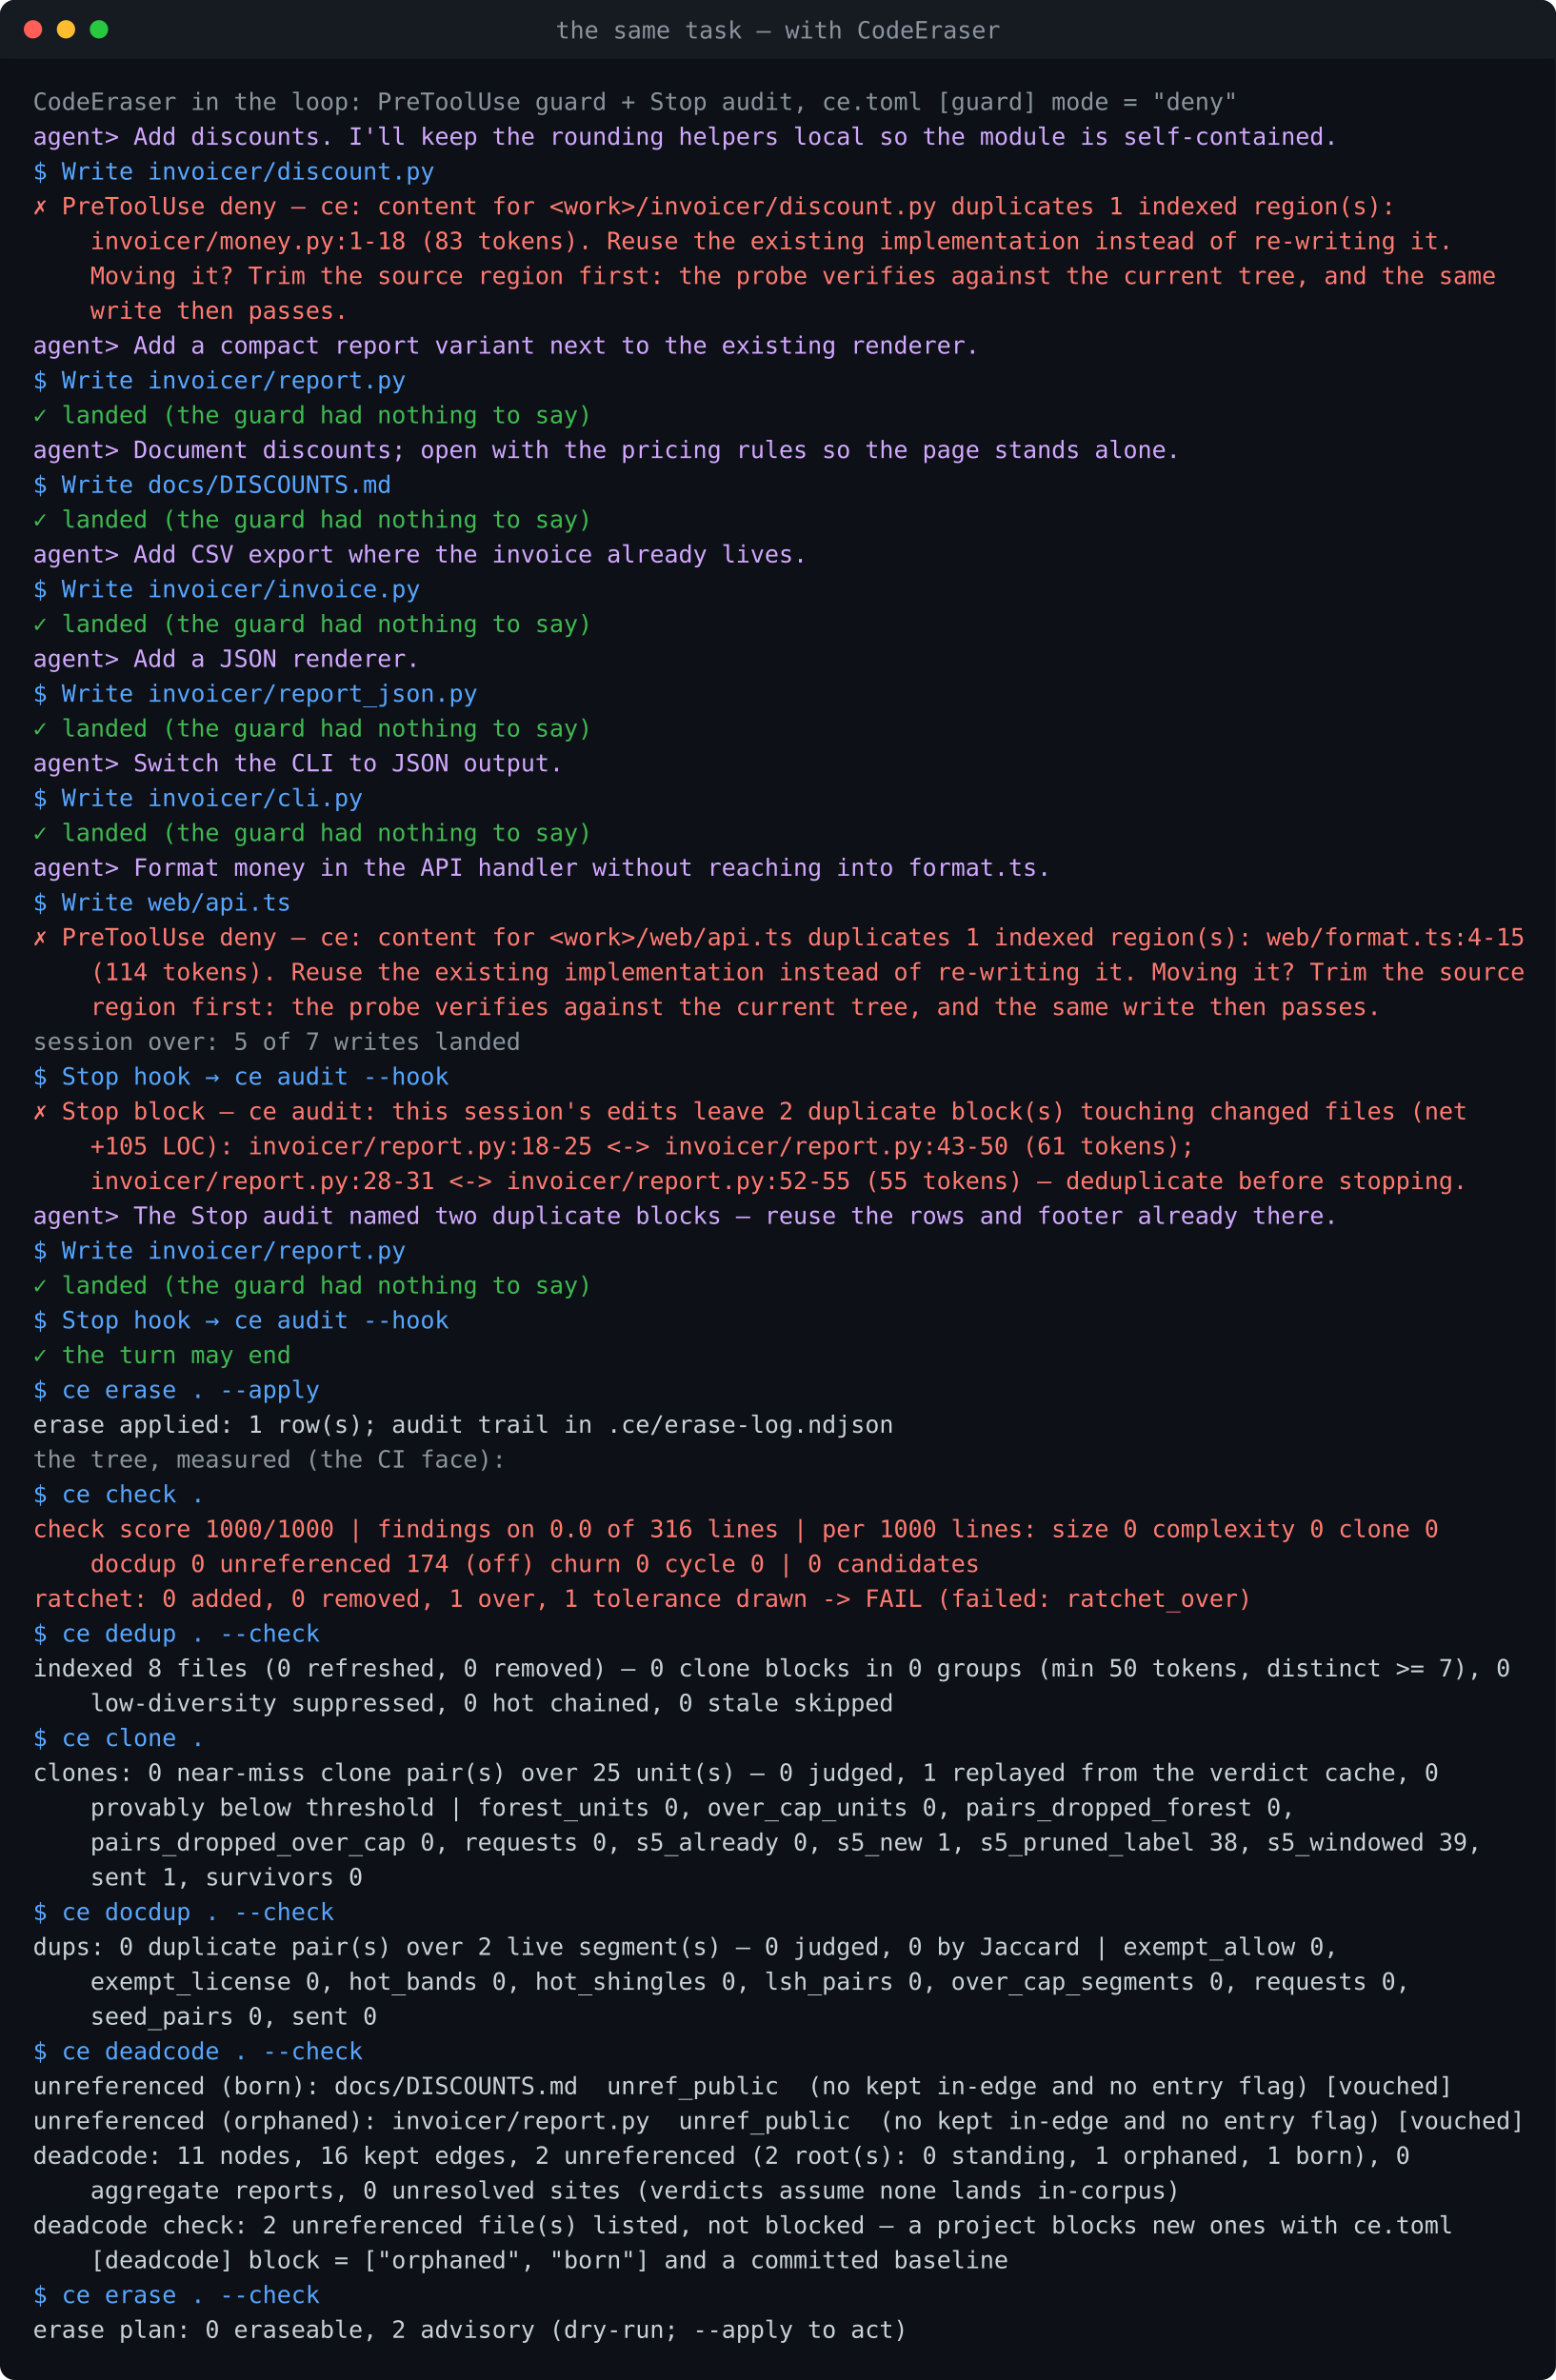
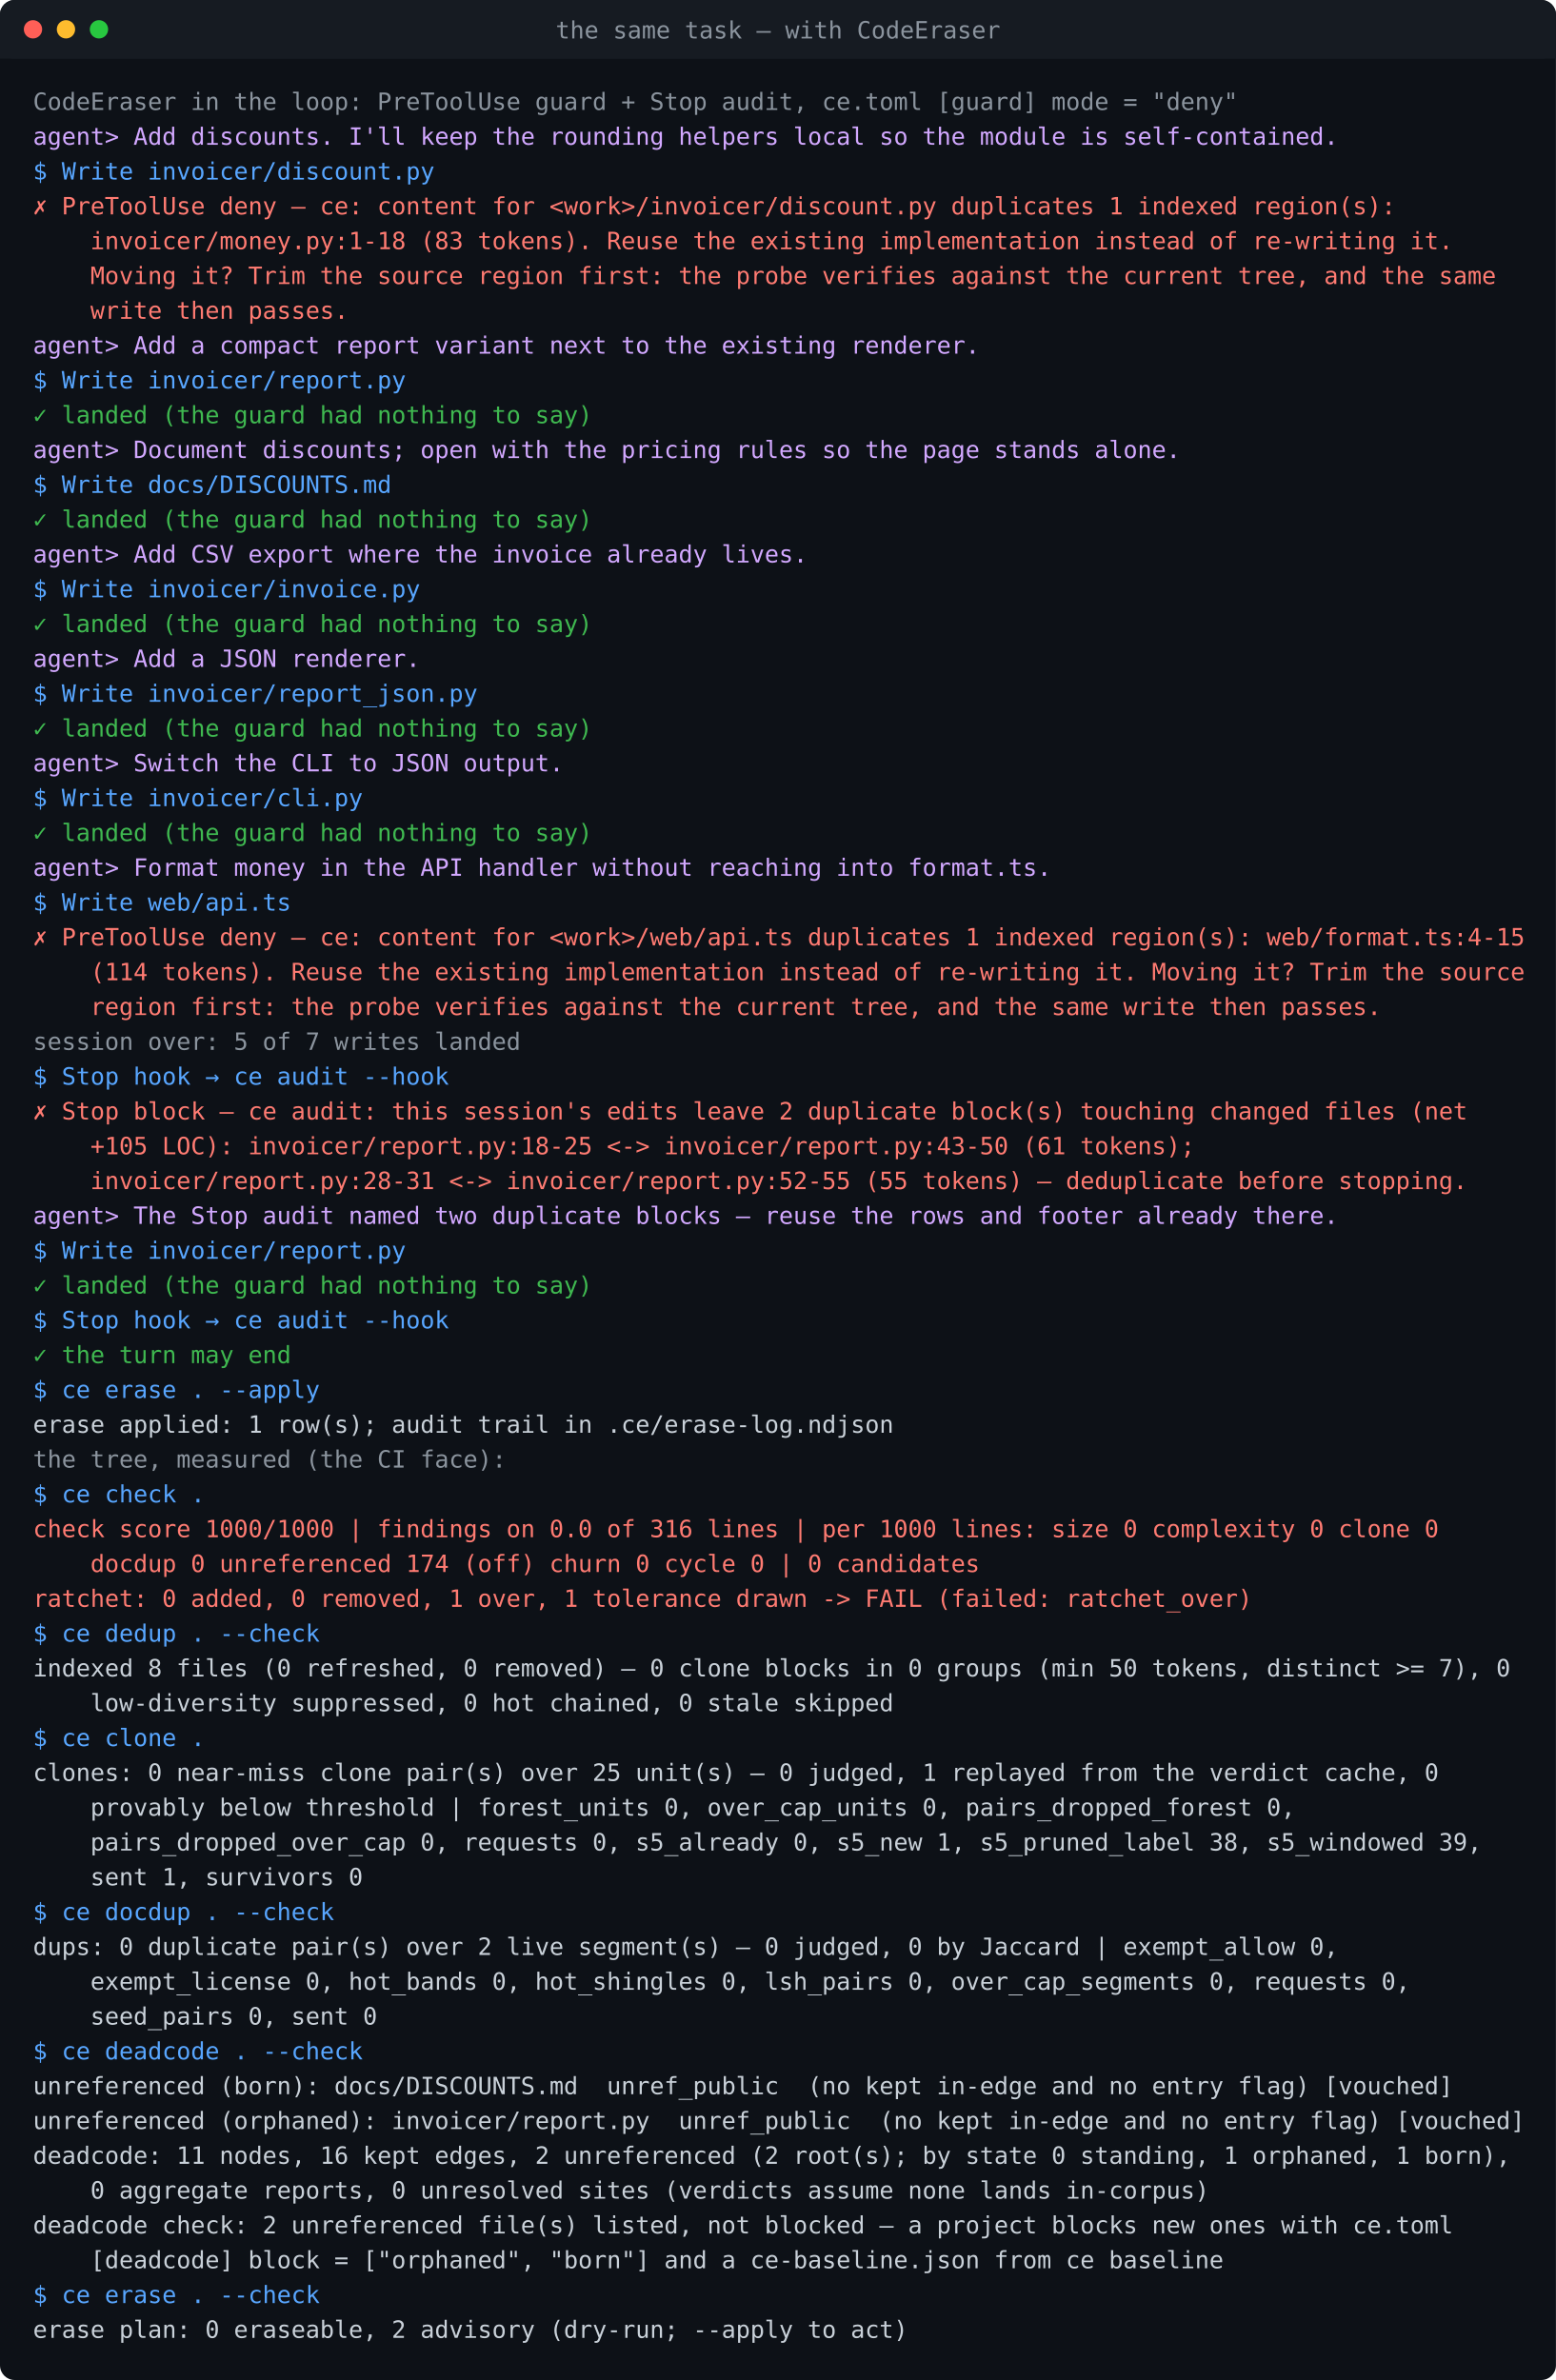
<svg xmlns="http://www.w3.org/2000/svg" viewBox="0 0 849 1299" font-family="ui-monospace, SFMono-Regular, Menlo, Consolas, 'DejaVu Sans Mono', monospace" font-size="13">
  <rect width="849" height="1299" rx="8" fill="#0d1117" />
  <rect width="849" height="32" rx="8" fill="#161b22" />
  <rect y="16" width="849" height="16" fill="#161b22" />
  <circle cx="18" cy="16" r="5" fill="#ff5f57" />
  <circle cx="36" cy="16" r="5" fill="#febc2e" />
  <circle cx="54" cy="16" r="5" fill="#28c840" />
  <text x="424.5" y="21" fill="#8b949e" text-anchor="middle">the same task — with CodeEraser</text>
  <text x="18" y="60" fill="#8b949e" xml:space="preserve">CodeEraser in the loop: PreToolUse guard + Stop audit, ce.toml [guard] mode = "deny"</text>
  <text x="18" y="79" fill="#d2a8ff" xml:space="preserve">agent&gt; Add discounts. I'll keep the rounding helpers local so the module is self-contained.</text>
  <text x="18" y="98" fill="#58a6ff" xml:space="preserve">$ Write invoicer/discount.py</text>
  <text x="18" y="117" fill="#ff7b72" xml:space="preserve">✗ PreToolUse deny — ce: content for &lt;work&gt;/invoicer/discount.py duplicates 1 indexed region(s):</text>
  <text x="18" y="136" fill="#ff7b72" xml:space="preserve">    invoicer/money.py:1-18 (83 tokens). Reuse the existing implementation instead of re-writing it.</text>
  <text x="18" y="155" fill="#ff7b72" xml:space="preserve">    Moving it? Trim the source region first: the probe verifies against the current tree, and the same</text>
  <text x="18" y="174" fill="#ff7b72" xml:space="preserve">    write then passes.</text>
  <text x="18" y="193" fill="#d2a8ff" xml:space="preserve">agent&gt; Add a compact report variant next to the existing renderer.</text>
  <text x="18" y="212" fill="#58a6ff" xml:space="preserve">$ Write invoicer/report.py</text>
  <text x="18" y="231" fill="#3fb950" xml:space="preserve">✓ landed (the guard had nothing to say)</text>
  <text x="18" y="250" fill="#d2a8ff" xml:space="preserve">agent&gt; Document discounts; open with the pricing rules so the page stands alone.</text>
  <text x="18" y="269" fill="#58a6ff" xml:space="preserve">$ Write docs/DISCOUNTS.md</text>
  <text x="18" y="288" fill="#3fb950" xml:space="preserve">✓ landed (the guard had nothing to say)</text>
  <text x="18" y="307" fill="#d2a8ff" xml:space="preserve">agent&gt; Add CSV export where the invoice already lives.</text>
  <text x="18" y="326" fill="#58a6ff" xml:space="preserve">$ Write invoicer/invoice.py</text>
  <text x="18" y="345" fill="#3fb950" xml:space="preserve">✓ landed (the guard had nothing to say)</text>
  <text x="18" y="364" fill="#d2a8ff" xml:space="preserve">agent&gt; Add a JSON renderer.</text>
  <text x="18" y="383" fill="#58a6ff" xml:space="preserve">$ Write invoicer/report_json.py</text>
  <text x="18" y="402" fill="#3fb950" xml:space="preserve">✓ landed (the guard had nothing to say)</text>
  <text x="18" y="421" fill="#d2a8ff" xml:space="preserve">agent&gt; Switch the CLI to JSON output.</text>
  <text x="18" y="440" fill="#58a6ff" xml:space="preserve">$ Write invoicer/cli.py</text>
  <text x="18" y="459" fill="#3fb950" xml:space="preserve">✓ landed (the guard had nothing to say)</text>
  <text x="18" y="478" fill="#d2a8ff" xml:space="preserve">agent&gt; Format money in the API handler without reaching into format.ts.</text>
  <text x="18" y="497" fill="#58a6ff" xml:space="preserve">$ Write web/api.ts</text>
  <text x="18" y="516" fill="#ff7b72" xml:space="preserve">✗ PreToolUse deny — ce: content for &lt;work&gt;/web/api.ts duplicates 1 indexed region(s): web/format.ts:4-15</text>
  <text x="18" y="535" fill="#ff7b72" xml:space="preserve">    (114 tokens). Reuse the existing implementation instead of re-writing it. Moving it? Trim the source</text>
  <text x="18" y="554" fill="#ff7b72" xml:space="preserve">    region first: the probe verifies against the current tree, and the same write then passes.</text>
  <text x="18" y="573" fill="#8b949e" xml:space="preserve">session over: 5 of 7 writes landed</text>
  <text x="18" y="592" fill="#58a6ff" xml:space="preserve">$ Stop hook → ce audit --hook</text>
  <text x="18" y="611" fill="#ff7b72" xml:space="preserve">✗ Stop block — ce audit: this session's edits leave 2 duplicate block(s) touching changed files (net</text>
  <text x="18" y="630" fill="#ff7b72" xml:space="preserve">    +105 LOC): invoicer/report.py:18-25 &lt;-&gt; invoicer/report.py:43-50 (61 tokens);</text>
  <text x="18" y="649" fill="#ff7b72" xml:space="preserve">    invoicer/report.py:28-31 &lt;-&gt; invoicer/report.py:52-55 (55 tokens) — deduplicate before stopping.</text>
  <text x="18" y="668" fill="#d2a8ff" xml:space="preserve">agent&gt; The Stop audit named two duplicate blocks — reuse the rows and footer already there.</text>
  <text x="18" y="687" fill="#58a6ff" xml:space="preserve">$ Write invoicer/report.py</text>
  <text x="18" y="706" fill="#3fb950" xml:space="preserve">✓ landed (the guard had nothing to say)</text>
  <text x="18" y="725" fill="#58a6ff" xml:space="preserve">$ Stop hook → ce audit --hook</text>
  <text x="18" y="744" fill="#3fb950" xml:space="preserve">✓ the turn may end</text>
  <text x="18" y="763" fill="#58a6ff" xml:space="preserve">$ ce erase . --apply</text>
  <text x="18" y="782" fill="#c9d1d9" xml:space="preserve">erase applied: 1 row(s); audit trail in .ce/erase-log.ndjson</text>
  <text x="18" y="801" fill="#8b949e" xml:space="preserve">the tree, measured (the CI face):</text>
  <text x="18" y="820" fill="#58a6ff" xml:space="preserve">$ ce check .</text>
  <text x="18" y="839" fill="#ff7b72" xml:space="preserve">check score 1000/1000 | findings on 0.0 of 316 lines | per 1000 lines: size 0 complexity 0 clone 0</text>
  <text x="18" y="858" fill="#ff7b72" xml:space="preserve">    docdup 0 unreferenced 174 (off) churn 0 cycle 0 | 0 candidates</text>
  <text x="18" y="877" fill="#ff7b72" xml:space="preserve">ratchet: 0 added, 0 removed, 1 over, 1 tolerance drawn -&gt; FAIL (failed: ratchet_over)</text>
  <text x="18" y="896" fill="#58a6ff" xml:space="preserve">$ ce dedup . --check</text>
  <text x="18" y="915" fill="#c9d1d9" xml:space="preserve">indexed 8 files (0 refreshed, 0 removed) — 0 clone blocks in 0 groups (min 50 tokens, distinct &gt;= 7), 0</text>
  <text x="18" y="934" fill="#c9d1d9" xml:space="preserve">    low-diversity suppressed, 0 hot chained, 0 stale skipped</text>
  <text x="18" y="953" fill="#58a6ff" xml:space="preserve">$ ce clone .</text>
  <text x="18" y="972" fill="#c9d1d9" xml:space="preserve">clones: 0 near-miss clone pair(s) over 25 unit(s) — 0 judged, 1 replayed from the verdict cache, 0</text>
  <text x="18" y="991" fill="#c9d1d9" xml:space="preserve">    provably below threshold | forest_units 0, over_cap_units 0, pairs_dropped_forest 0,</text>
  <text x="18" y="1010" fill="#c9d1d9" xml:space="preserve">    pairs_dropped_over_cap 0, requests 0, s5_already 0, s5_new 1, s5_pruned_label 38, s5_windowed 39,</text>
  <text x="18" y="1029" fill="#c9d1d9" xml:space="preserve">    sent 1, survivors 0</text>
  <text x="18" y="1048" fill="#58a6ff" xml:space="preserve">$ ce docdup . --check</text>
  <text x="18" y="1067" fill="#c9d1d9" xml:space="preserve">dups: 0 duplicate pair(s) over 2 live segment(s) — 0 judged, 0 by Jaccard | exempt_allow 0,</text>
  <text x="18" y="1086" fill="#c9d1d9" xml:space="preserve">    exempt_license 0, hot_bands 0, hot_shingles 0, lsh_pairs 0, over_cap_segments 0, requests 0,</text>
  <text x="18" y="1105" fill="#c9d1d9" xml:space="preserve">    seed_pairs 0, sent 0</text>
  <text x="18" y="1124" fill="#58a6ff" xml:space="preserve">$ ce deadcode . --check</text>
  <text x="18" y="1143" fill="#c9d1d9" xml:space="preserve">unreferenced (born): docs/DISCOUNTS.md  unref_public  (no kept in-edge and no entry flag) [vouched]</text>
  <text x="18" y="1162" fill="#c9d1d9" xml:space="preserve">unreferenced (orphaned): invoicer/report.py  unref_public  (no kept in-edge and no entry flag) [vouched]</text>
-   <text x="18" y="1181" fill="#c9d1d9" xml:space="preserve">deadcode: 11 nodes, 16 kept edges, 2 unreferenced (2 root(s): 0 standing, 1 orphaned, 1 born), 0</text>
-   <text x="18" y="1200" fill="#c9d1d9" xml:space="preserve">    aggregate reports, 0 unresolved sites (verdicts assume none lands in-corpus)</text>
+   <text x="18" y="1181" fill="#c9d1d9" xml:space="preserve">deadcode: 11 nodes, 16 kept edges, 2 unreferenced (2 root(s); by state 0 standing, 1 orphaned, 1 born),</text>
+   <text x="18" y="1200" fill="#c9d1d9" xml:space="preserve">    0 aggregate reports, 0 unresolved sites (verdicts assume none lands in-corpus)</text>
  <text x="18" y="1219" fill="#c9d1d9" xml:space="preserve">deadcode check: 2 unreferenced file(s) listed, not blocked — a project blocks new ones with ce.toml</text>
-   <text x="18" y="1238" fill="#c9d1d9" xml:space="preserve">    [deadcode] block = ["orphaned", "born"] and a committed baseline</text>
+   <text x="18" y="1238" fill="#c9d1d9" xml:space="preserve">    [deadcode] block = ["orphaned", "born"] and a ce-baseline.json from ce baseline</text>
  <text x="18" y="1257" fill="#58a6ff" xml:space="preserve">$ ce erase . --check</text>
  <text x="18" y="1276" fill="#c9d1d9" xml:space="preserve">erase plan: 0 eraseable, 2 advisory (dry-run; --apply to act)</text>
</svg>
